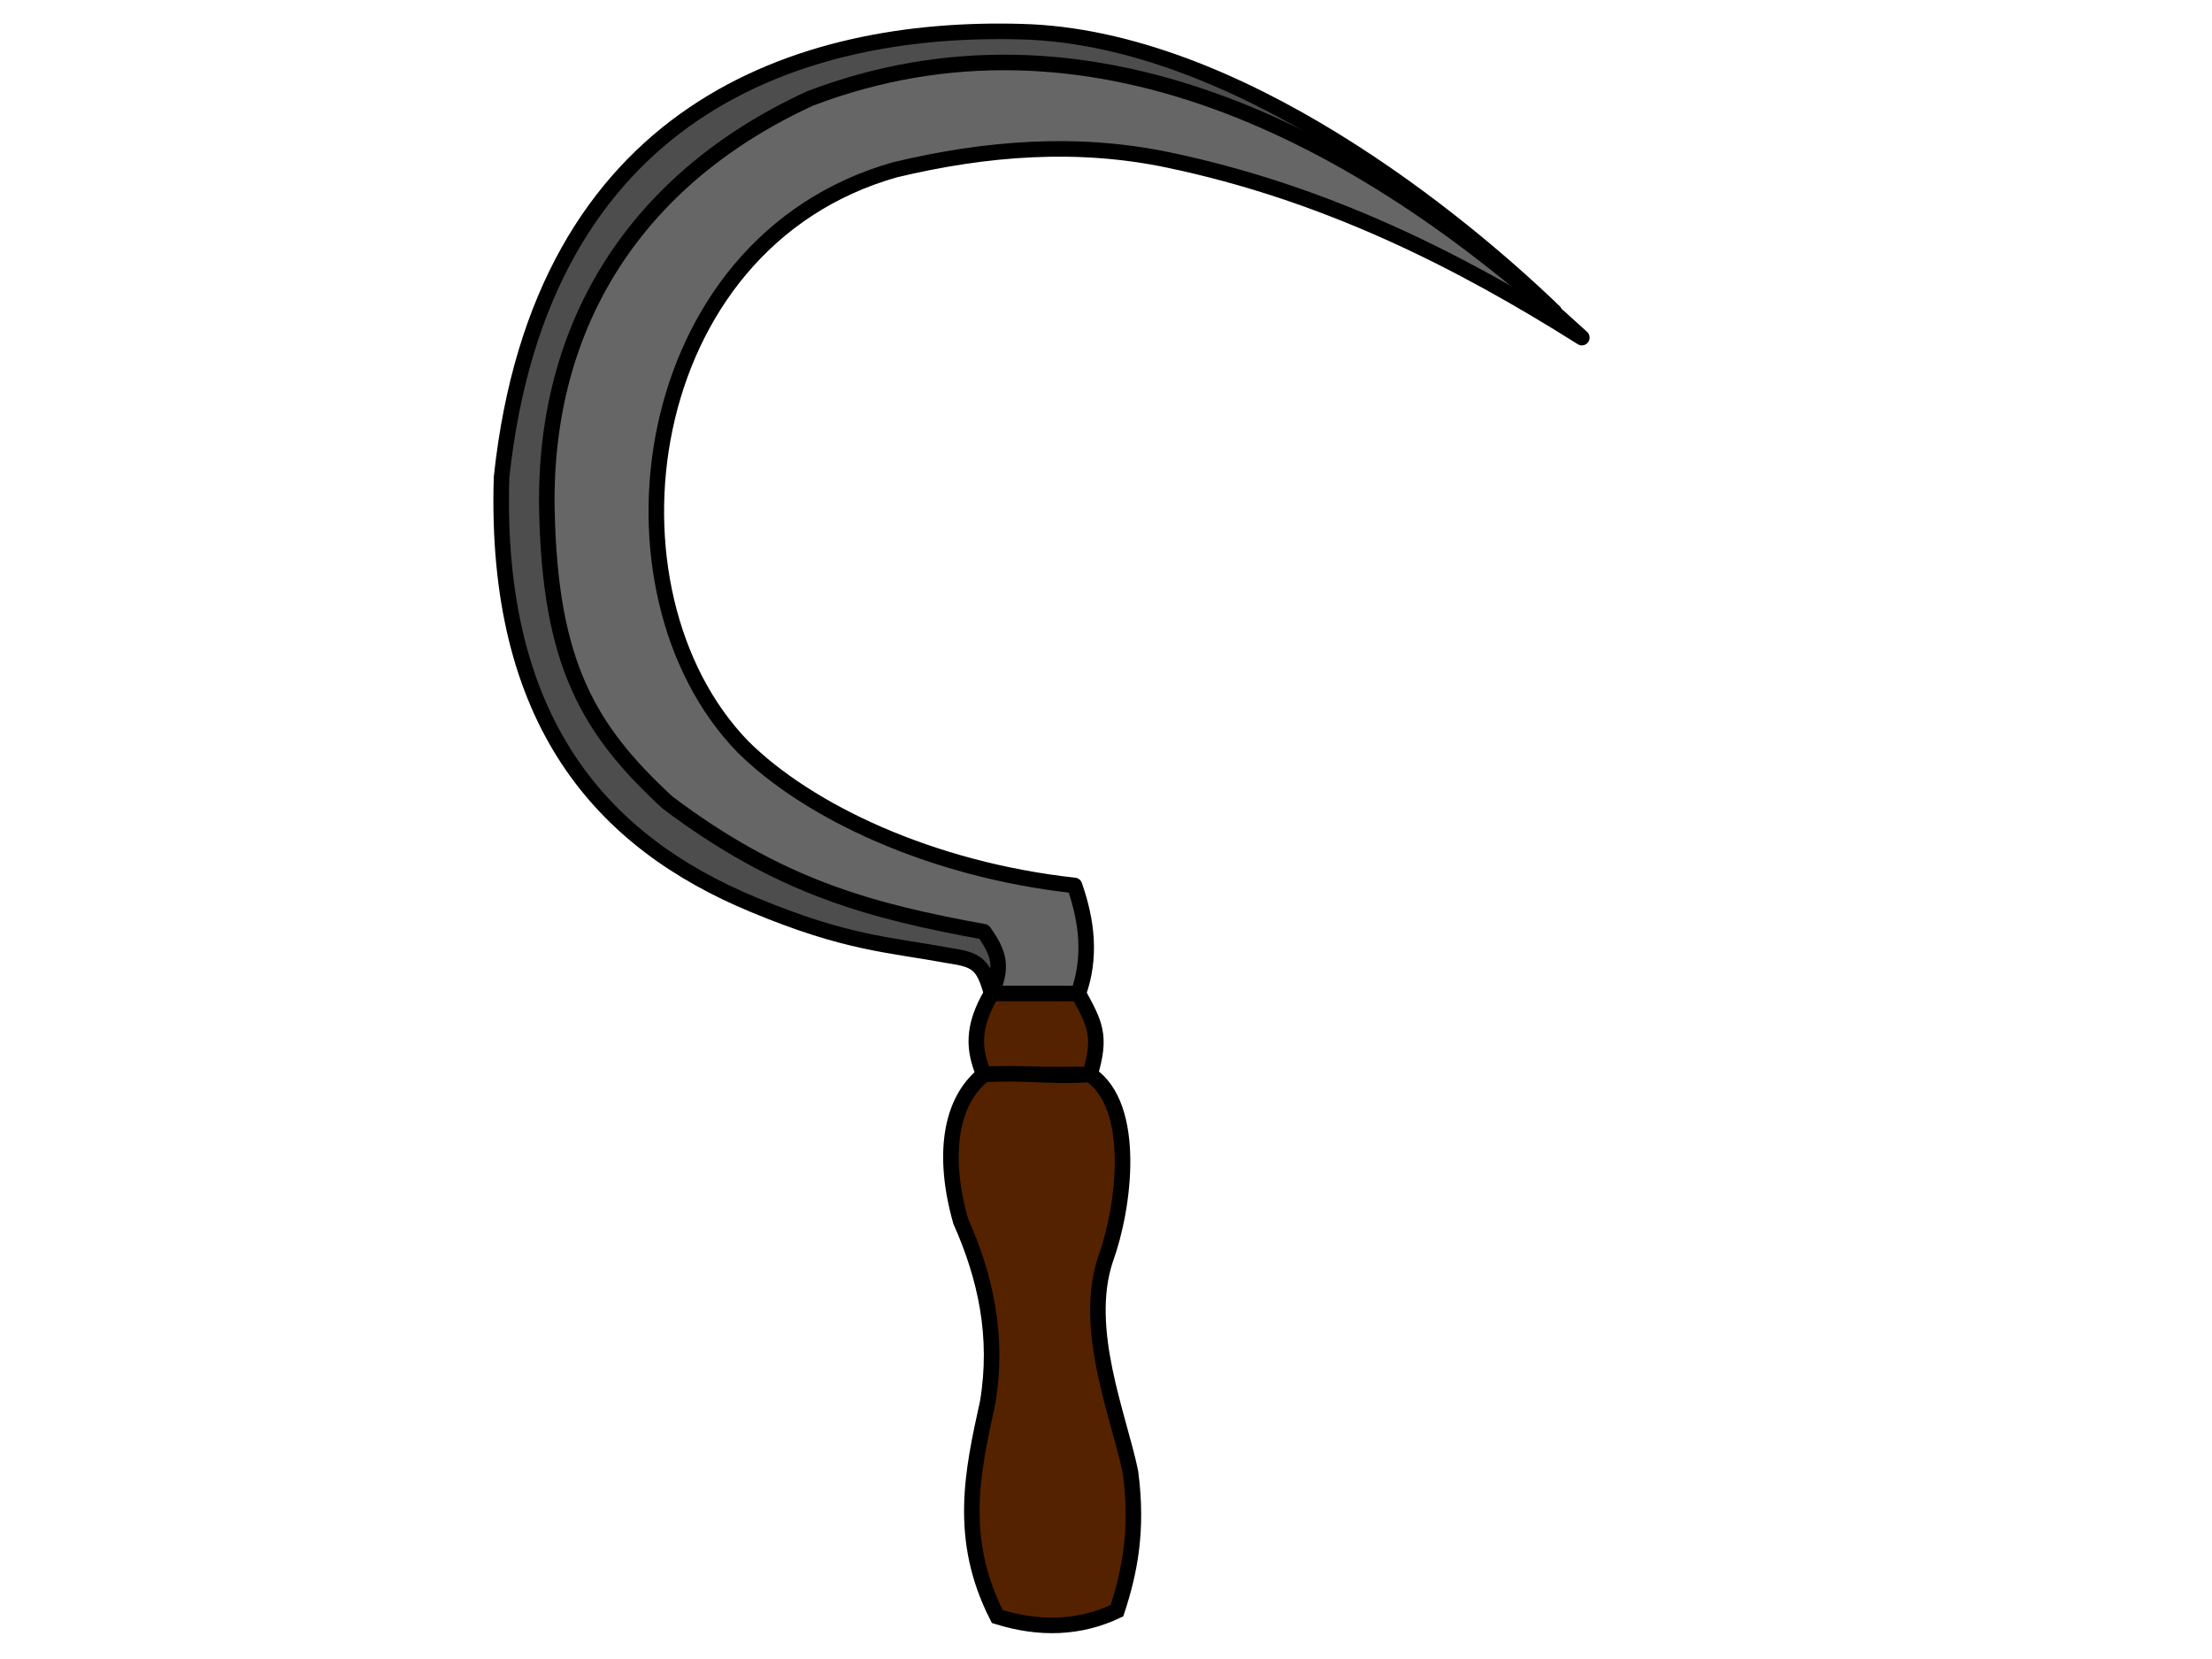
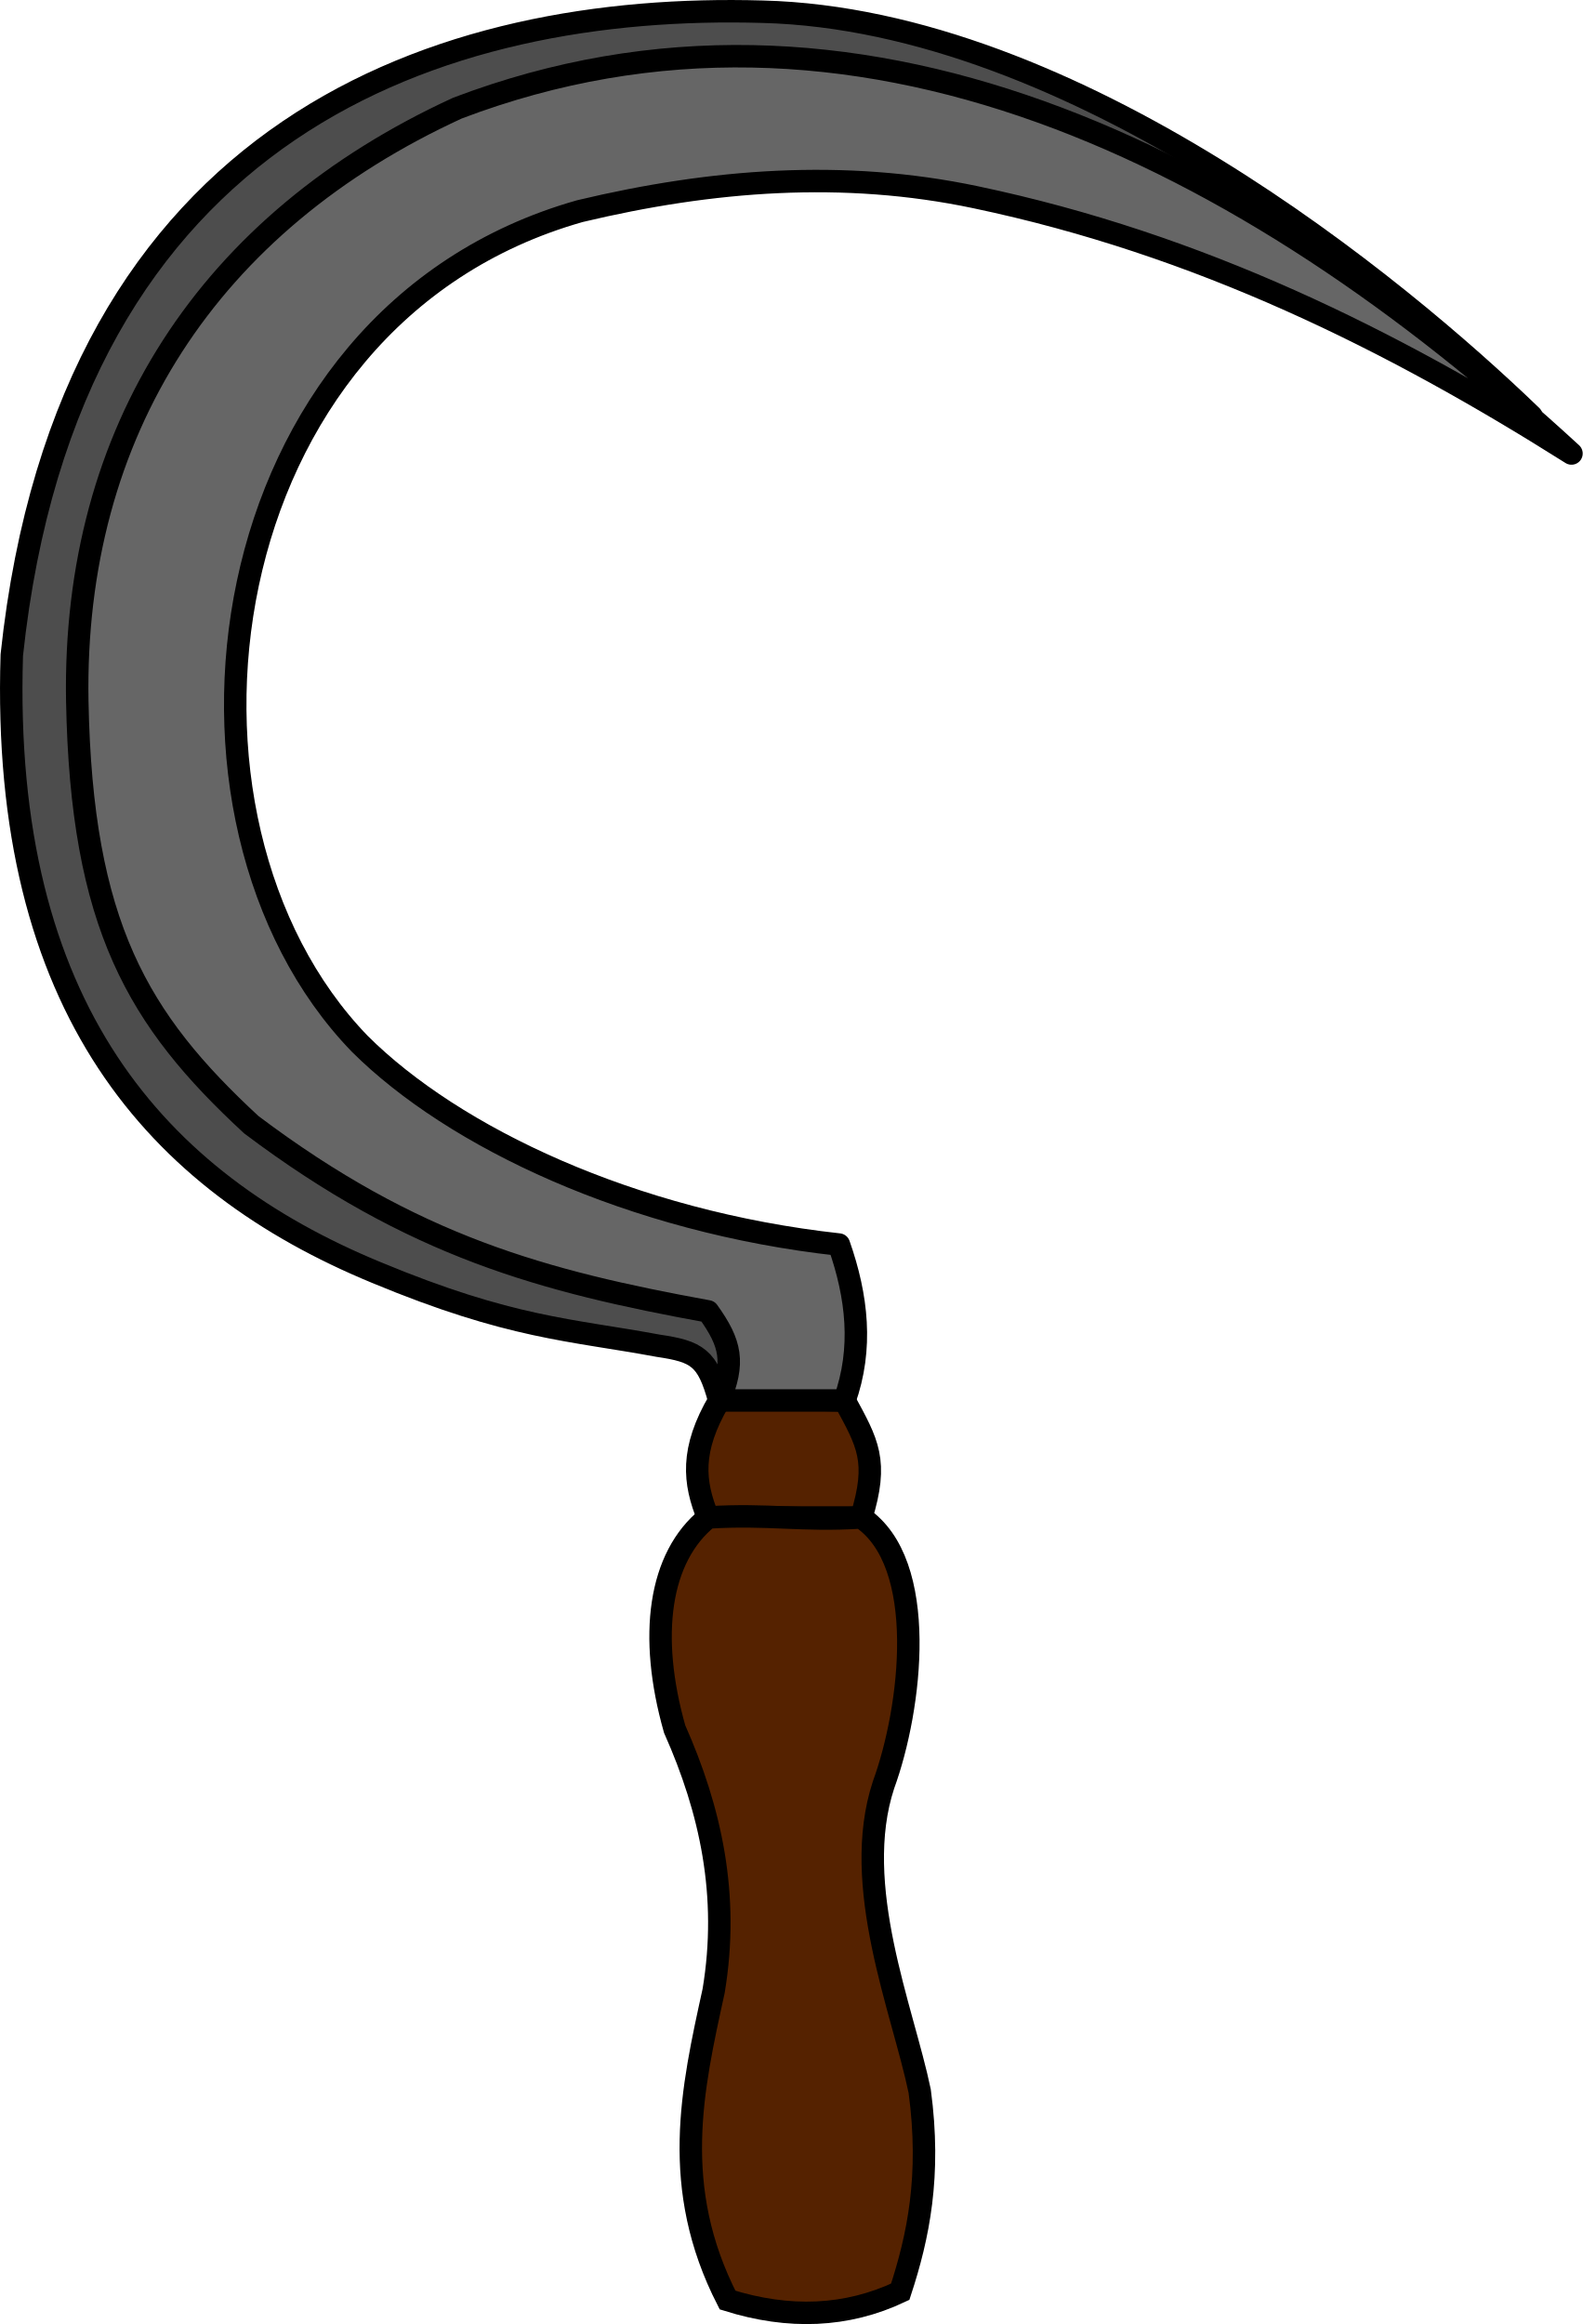
- <svg xmlns="http://www.w3.org/2000/svg" version="1.1" id="svg10" width="426.667" height="320" viewBox="0 0 426.667 320">
-   <defs id="defs14" />
-   <g id="layer2" style="display:inline">
-     <path style="fill:#552200;stroke:#000000;stroke-width:3;stroke-linecap:butt;stroke-linejoin:miter;stroke-miterlimit:4;stroke-dasharray:none;stroke-opacity:1" d="m 191.256,191.628 c -3.885,6.628 -3.41,10.935 -1.488,15.628 h 20.465 c 2.337,-7.566 0.858,-9.922 -2.233,-15.628 -7.188,-0.119 -10.548,-0.874 -16.744,0 z" id="path4550" />
-     <path style="fill:#552200;stroke:#000000;stroke-width:3;stroke-linecap:butt;stroke-linejoin:miter;stroke-miterlimit:4;stroke-dasharray:none;stroke-opacity:1" d="m 192.372,311.814 c 8.203,2.563 15.907,2.272 23.07,-1.116 2.423,-7.376 4.114,-15.483 2.605,-26.791 -2.26,-10.86 -9.272,-27.471 -4.837,-40.93 3.734,-10.212 6.091,-29.66 -2.977,-35.721 -8.062,0.496 -12.403,-0.496 -20.465,0 -6.583,5.296 -7.998,15.823 -4.465,28.279 4.797,10.785 7.339,22.213 5.209,34.977 -2.885,13.127 -5.856,26.238 1.86,41.302 z" id="path3741" />
-     <path style="fill:#4d4d4d;stroke:#000000;stroke-width:3;stroke-linecap:round;stroke-linejoin:round;stroke-miterlimit:4;stroke-dasharray:none;stroke-opacity:1" d="M 299.783,60.116 C 282.026,42.98 238.827,7.17 197.039,6.109 154.435,4.888 104.323,21.052 96.744,92.062 95.269,139.282 116.195,162.465 145.411,174.535 c 18.015,7.502 26,7.63 37.698,9.791 5.2,0.779 6.597,1.566 8.147,7.302 4.093,-3.418 5.609,-8.117 5.372,-17.13 C 37.291,148.554 123.618,-57.041 299.783,60.116 Z" id="path4554" />
-     <path style="fill:#666666;stroke:#000000;stroke-width:3;stroke-linecap:butt;stroke-linejoin:round;stroke-miterlimit:4;stroke-dasharray:none;stroke-opacity:1" d="m 191.256,191.628 c 2.109,-5.085 1.612,-7.566 -1.488,-11.907 -21.983,-4.004 -39.41,-8.654 -61.023,-24.93 C 113.59,140.778 106.053,128.172 105.488,98.182 104.87,62.082 123.116,34.213 156.279,18.977 209.109,-1.095 261.433,24.899 305.116,65.116 281.085,49.939 255.444,37.175 225.488,30.884 207.876,27.169 190.264,28.536 172.651,32.744 122.515,46.925 114.264,114.065 143.256,144 c 12.515,12.455 36.245,23.747 64,26.791 2.437,6.946 3.221,13.892 0.744,20.837 z" id="path4552" />
+ <svg xmlns="http://www.w3.org/2000/svg" width="55.946mm" height="82.145mm" viewBox="0 0 55.946 82.145" version="1.1" id="svg1">
+   <defs id="defs1" />
+   <g id="layer1" transform="translate(-77.257,-107.42)">
+     <g stroke="black" stroke-width="3" id="g4" transform="matrix(0.26458,0,0,0.26458,52.078,106.22)">
+       <path fill="#520" d="M 191.26,191.63 C 187.37,198.26 187.85,202.56 189.76,207.26 H 210.23 C 212.57,199.69 211.09,197.33 208,191.63 200.81,191.51 197.45,190.75 191.26,191.63 Z" id="path1" />
+       <path fill="#520" d="M 192.37,311.81 C 200.57,314.38 208.27,314.09 215.44,310.7 217.86,303.32 219.56,295.21 218.04,283.9 215.79,273.05 208.77,256.44 213.21,242.98 216.94,232.76 219.3,213.32 210.23,207.26 202.17,207.76 197.83,206.76 189.77,207.26 183.18,212.56 181.77,223.08 185.3,235.53 190.1,246.32 192.64,257.75 190.51,270.51 187.63,283.64 184.66,296.75 192.37,311.81 Z" id="path2" />
+       <path fill="#4d4d4d" stroke-linecap="round" stroke-linejoin="round" d="M 299.78,60.12 C 282.03,42.98 238.83,7.17 197.04,6.1 154.44,4.88 104.32,21.04 96.74,92.05 95.27,139.27 116.19,162.45 145.41,174.52 163.43,182.02 171.41,182.15 183.11,184.32 188.31,185.09 189.71,185.88 191.26,191.62 195.35,188.2 196.86,183.5 196.63,174.49 37.29,148.55 123.62,-57.04 299.78,60.12 Z" id="path3" />
+       <path fill="#666" stroke-linejoin="round" d="M 191.26,191.63 C 193.36,186.54 192.86,184.06 189.76,179.73 167.78,175.72 150.36,171.07 128.74,154.79 113.59,140.78 106.05,128.17 105.49,98.19 104.87,62.09 123.12,34.21 156.28,18.98 209.1,-1.1 261.43,24.9 305.12,65.12 281.08,49.94 255.44,37.17 225.49,30.88 207.88,27.17 190.26,28.54 172.65,32.74 122.52,46.93 114.26,114.07 143.25,144 155.77,156.46 179.5,167.75 207.25,170.8 209.69,177.74 210.48,184.68 208,191.63 Z" id="path4" />
+     </g>
  </g>
</svg>
